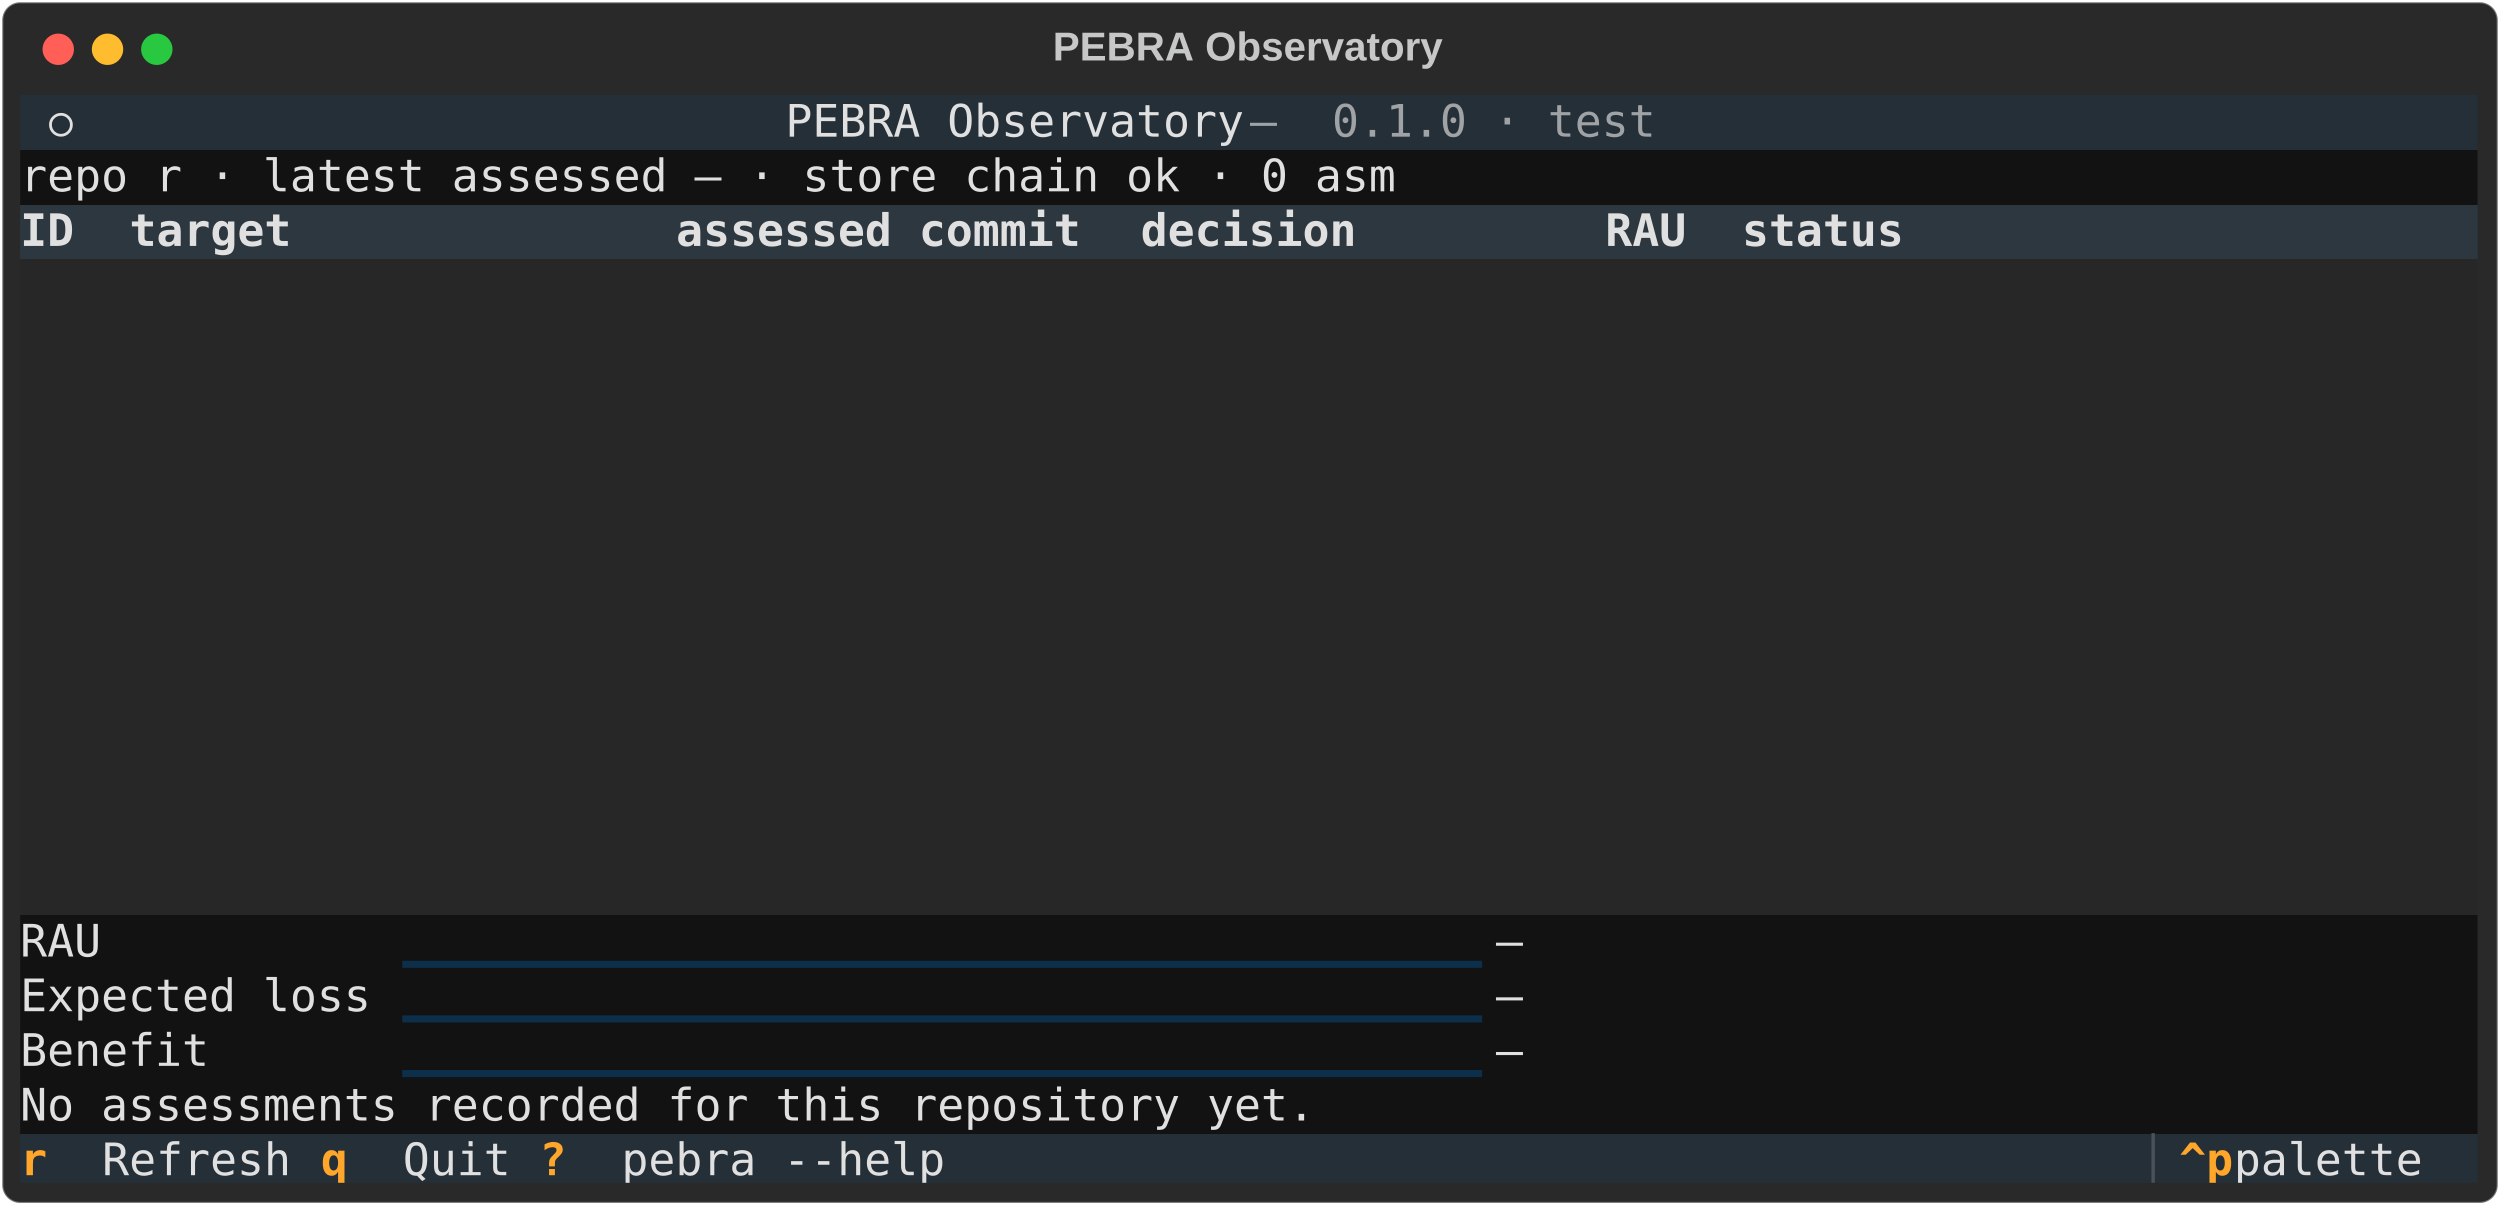
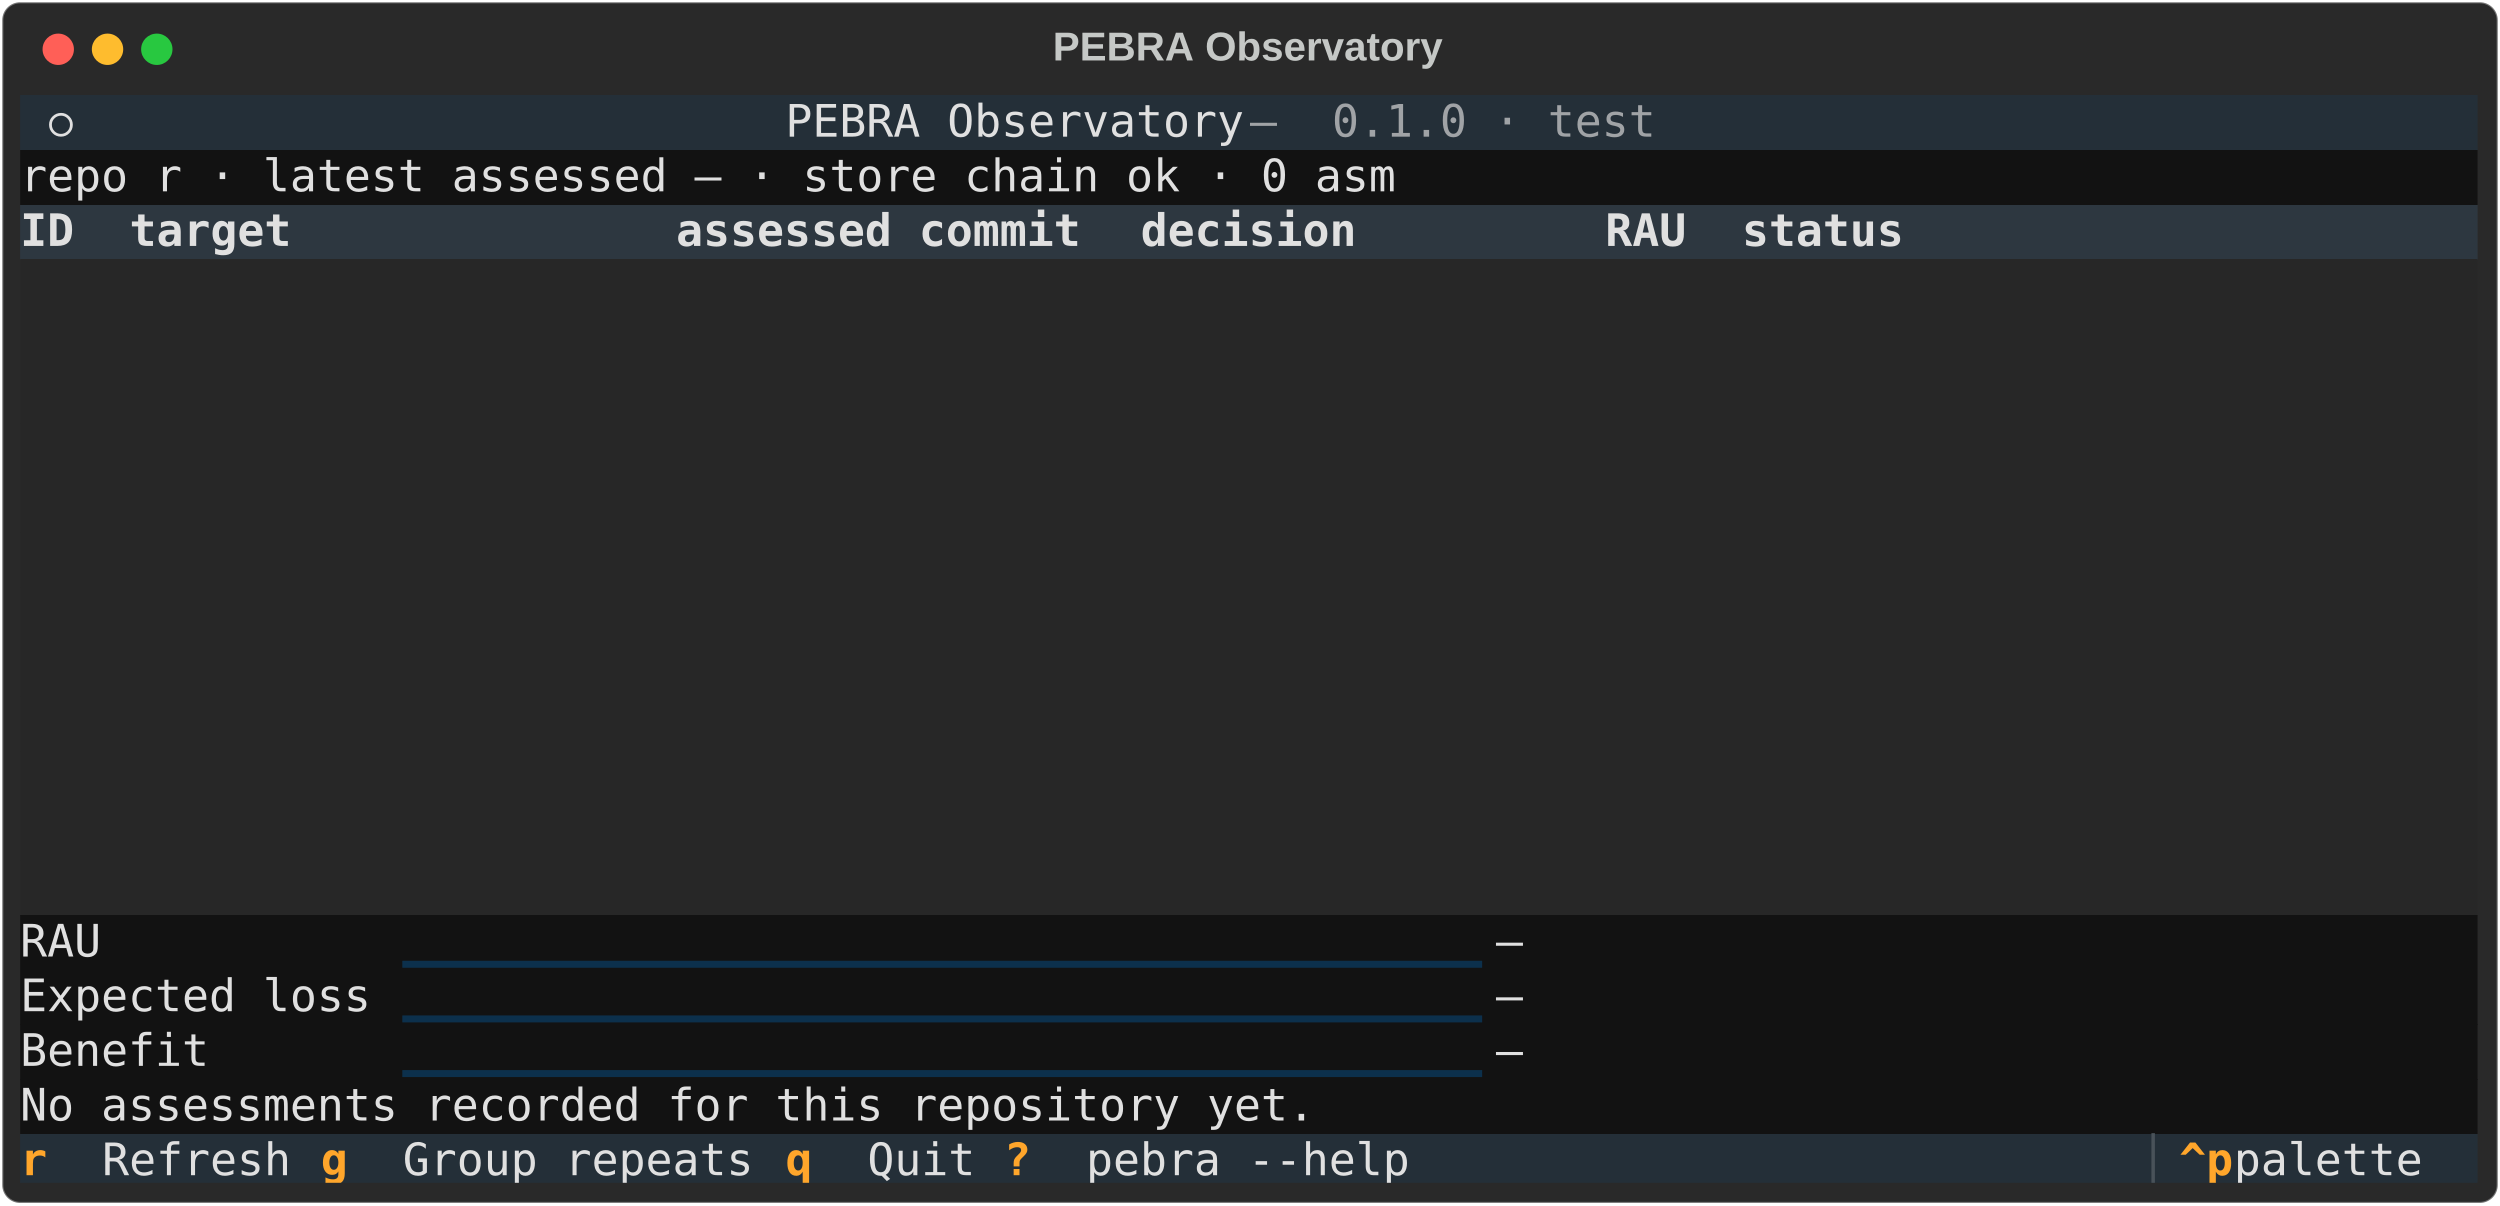
<svg xmlns="http://www.w3.org/2000/svg" class="rich-terminal" viewBox="0 0 1116 538.0">
  <style>

    @font-face {
        font-family: "Fira Code";
        src: local("FiraCode-Regular"),
                url("https://cdnjs.cloudflare.com/ajax/libs/firacode/6.2.0/woff2/FiraCode-Regular.woff2") format("woff2"),
                url("https://cdnjs.cloudflare.com/ajax/libs/firacode/6.2.0/woff/FiraCode-Regular.woff") format("woff");
        font-style: normal;
        font-weight: 400;
    }
    @font-face {
        font-family: "Fira Code";
        src: local("FiraCode-Bold"),
                url("https://cdnjs.cloudflare.com/ajax/libs/firacode/6.2.0/woff2/FiraCode-Bold.woff2") format("woff2"),
                url("https://cdnjs.cloudflare.com/ajax/libs/firacode/6.2.0/woff/FiraCode-Bold.woff") format("woff");
        font-style: bold;
        font-weight: 700;
    }

    .terminal-matrix {
        font-family: Fira Code, monospace;
        font-size: 20px;
        line-height: 24.4px;
        font-variant-east-asian: full-width;
    }

    .terminal-title {
        font-size: 18px;
        font-weight: bold;
        font-family: arial;
    }

    .terminal-r1 { fill: #c5c8c6 }
.terminal-r2 { fill: #e0e0e0 }
.terminal-r3 { fill: #a0a3a6 }
.terminal-r4 { fill: #e0e0e0;font-weight: bold }
.terminal-r5 { fill: #0c304c }
.terminal-r6 { fill: #ffa62b;font-weight: bold }
.terminal-r7 { fill: #495259 }
    </style>
  <defs>
    <clipPath id="terminal-clip-terminal">
      <rect x="0" y="0" width="1097.0" height="487.0" />
    </clipPath>
    <clipPath id="terminal-line-0">
      <rect x="0" y="1.5" width="1098" height="24.65" />
    </clipPath>
    <clipPath id="terminal-line-1">
      <rect x="0" y="25.9" width="1098" height="24.65" />
    </clipPath>
    <clipPath id="terminal-line-2">
      <rect x="0" y="50.3" width="1098" height="24.65" />
    </clipPath>
    <clipPath id="terminal-line-3">
      <rect x="0" y="74.7" width="1098" height="24.65" />
    </clipPath>
    <clipPath id="terminal-line-4">
      <rect x="0" y="99.1" width="1098" height="24.65" />
    </clipPath>
    <clipPath id="terminal-line-5">
      <rect x="0" y="123.5" width="1098" height="24.65" />
    </clipPath>
    <clipPath id="terminal-line-6">
      <rect x="0" y="147.9" width="1098" height="24.65" />
    </clipPath>
    <clipPath id="terminal-line-7">
      <rect x="0" y="172.3" width="1098" height="24.65" />
    </clipPath>
    <clipPath id="terminal-line-8">
      <rect x="0" y="196.7" width="1098" height="24.65" />
    </clipPath>
    <clipPath id="terminal-line-9">
      <rect x="0" y="221.1" width="1098" height="24.65" />
    </clipPath>
    <clipPath id="terminal-line-10">
      <rect x="0" y="245.5" width="1098" height="24.65" />
    </clipPath>
    <clipPath id="terminal-line-11">
      <rect x="0" y="269.9" width="1098" height="24.65" />
    </clipPath>
    <clipPath id="terminal-line-12">
      <rect x="0" y="294.3" width="1098" height="24.65" />
    </clipPath>
    <clipPath id="terminal-line-13">
      <rect x="0" y="318.7" width="1098" height="24.65" />
    </clipPath>
    <clipPath id="terminal-line-14">
      <rect x="0" y="343.1" width="1098" height="24.65" />
    </clipPath>
    <clipPath id="terminal-line-15">
      <rect x="0" y="367.5" width="1098" height="24.65" />
    </clipPath>
    <clipPath id="terminal-line-16">
      <rect x="0" y="391.9" width="1098" height="24.65" />
    </clipPath>
    <clipPath id="terminal-line-17">
      <rect x="0" y="416.3" width="1098" height="24.65" />
    </clipPath>
    <clipPath id="terminal-line-18">
      <rect x="0" y="440.7" width="1098" height="24.65" />
    </clipPath>
  </defs>
  <rect fill="#292929" stroke="rgba(255,255,255,0.35)" stroke-width="1" x="1" y="1" width="1114" height="536" rx="8" />
  <text class="terminal-title" fill="#c5c8c6" text-anchor="middle" x="557" y="27">PEBRA Observatory</text>
  <g transform="translate(26,22)">
    <circle cx="0" cy="0" r="7" fill="#ff5f57" />
    <circle cx="22" cy="0" r="7" fill="#febc2e" />
    <circle cx="44" cy="0" r="7" fill="#28c840" />
  </g>
  <g transform="translate(9, 41)" clip-path="url(#terminal-clip-terminal)">
    <rect fill="#242f38" x="0" y="1.5" width="12.2" height="24.65" shape-rendering="crispEdges" />
    <rect fill="#242f38" x="12.2" y="1.5" width="12.2" height="24.65" shape-rendering="crispEdges" />
    <rect fill="#242f38" x="24.4" y="1.5" width="61" height="24.65" shape-rendering="crispEdges" />
    <rect fill="#242f38" x="85.4" y="1.5" width="12.2" height="24.65" shape-rendering="crispEdges" />
    <rect fill="#242f38" x="97.6" y="1.5" width="244" height="24.65" shape-rendering="crispEdges" />
    <rect fill="#242f38" x="341.6" y="1.5" width="207.4" height="24.65" shape-rendering="crispEdges" />
    <rect fill="#242f38" x="549" y="1.5" width="36.6" height="24.65" shape-rendering="crispEdges" />
    <rect fill="#242f38" x="585.6" y="1.5" width="146.4" height="24.65" shape-rendering="crispEdges" />
    <rect fill="#242f38" x="732" y="1.5" width="244" height="24.65" shape-rendering="crispEdges" />
    <rect fill="#242f38" x="976" y="1.5" width="12.2" height="24.65" shape-rendering="crispEdges" />
    <rect fill="#242f38" x="988.2" y="1.5" width="0" height="24.65" shape-rendering="crispEdges" />
    <rect fill="#242f38" x="988.2" y="1.5" width="109.8" height="24.65" shape-rendering="crispEdges" />
    <rect fill="#121212" x="0" y="25.9" width="622.2" height="24.65" shape-rendering="crispEdges" />
    <rect fill="#121212" x="622.2" y="25.9" width="475.8" height="24.65" shape-rendering="crispEdges" />
    <rect fill="#2d3740" x="0" y="50.3" width="48.8" height="24.65" shape-rendering="crispEdges" />
    <rect fill="#2d3740" x="48.8" y="50.3" width="244" height="24.65" shape-rendering="crispEdges" />
    <rect fill="#2d3740" x="292.8" y="50.3" width="207.4" height="24.65" shape-rendering="crispEdges" />
    <rect fill="#2d3740" x="500.2" y="50.3" width="207.4" height="24.65" shape-rendering="crispEdges" />
    <rect fill="#2d3740" x="707.6" y="50.3" width="61" height="24.65" shape-rendering="crispEdges" />
    <rect fill="#2d3740" x="768.6" y="50.3" width="97.6" height="24.65" shape-rendering="crispEdges" />
    <rect fill="#2d3740" x="866.2" y="50.3" width="231.8" height="24.65" shape-rendering="crispEdges" />
    <rect fill="#272727" x="0" y="74.7" width="1098" height="24.65" shape-rendering="crispEdges" />
    <rect fill="#272727" x="0" y="99.1" width="1098" height="24.65" shape-rendering="crispEdges" />
    <rect fill="#272727" x="0" y="123.5" width="1098" height="24.65" shape-rendering="crispEdges" />
    <rect fill="#272727" x="0" y="147.9" width="1098" height="24.65" shape-rendering="crispEdges" />
    <rect fill="#272727" x="0" y="172.3" width="1098" height="24.65" shape-rendering="crispEdges" />
    <rect fill="#272727" x="0" y="196.7" width="1098" height="24.65" shape-rendering="crispEdges" />
    <rect fill="#272727" x="0" y="221.1" width="1098" height="24.65" shape-rendering="crispEdges" />
    <rect fill="#272727" x="0" y="245.5" width="1098" height="24.65" shape-rendering="crispEdges" />
    <rect fill="#272727" x="0" y="269.9" width="1098" height="24.65" shape-rendering="crispEdges" />
    <rect fill="#272727" x="0" y="294.3" width="1098" height="24.65" shape-rendering="crispEdges" />
    <rect fill="#272727" x="0" y="318.7" width="1098" height="24.65" shape-rendering="crispEdges" />
    <rect fill="#272727" x="0" y="343.1" width="1098" height="24.65" shape-rendering="crispEdges" />
    <rect fill="#121212" x="0" y="367.5" width="36.6" height="24.65" shape-rendering="crispEdges" />
    <rect fill="#121212" x="36.6" y="367.5" width="134.2" height="24.65" shape-rendering="crispEdges" />
    <rect fill="#121212" x="170.8" y="367.5" width="488" height="24.65" shape-rendering="crispEdges" />
    <rect fill="#121212" x="658.8" y="367.5" width="12.2" height="24.65" shape-rendering="crispEdges" />
    <rect fill="#121212" x="671" y="367.5" width="427" height="24.65" shape-rendering="crispEdges" />
    <rect fill="#121212" x="0" y="391.9" width="158.6" height="24.65" shape-rendering="crispEdges" />
    <rect fill="#121212" x="158.6" y="391.9" width="12.2" height="24.65" shape-rendering="crispEdges" />
    <rect fill="#121212" x="170.8" y="391.9" width="488" height="24.65" shape-rendering="crispEdges" />
    <rect fill="#121212" x="658.8" y="391.9" width="12.2" height="24.65" shape-rendering="crispEdges" />
    <rect fill="#121212" x="671" y="391.9" width="427" height="24.65" shape-rendering="crispEdges" />
    <rect fill="#121212" x="0" y="416.3" width="85.4" height="24.65" shape-rendering="crispEdges" />
    <rect fill="#121212" x="85.4" y="416.3" width="85.4" height="24.65" shape-rendering="crispEdges" />
    <rect fill="#121212" x="170.8" y="416.3" width="488" height="24.65" shape-rendering="crispEdges" />
    <rect fill="#121212" x="658.8" y="416.3" width="12.2" height="24.65" shape-rendering="crispEdges" />
    <rect fill="#121212" x="671" y="416.3" width="427" height="24.65" shape-rendering="crispEdges" />
    <rect fill="#121212" x="0" y="440.7" width="585.6" height="24.65" shape-rendering="crispEdges" />
    <rect fill="#121212" x="585.6" y="440.7" width="512.4" height="24.65" shape-rendering="crispEdges" />
    <rect fill="#242f38" x="0" y="465.1" width="36.6" height="24.65" shape-rendering="crispEdges" />
    <rect fill="#242f38" x="36.6" y="465.1" width="97.6" height="24.65" shape-rendering="crispEdges" />
    <rect fill="#242f38" x="134.2" y="465.1" width="36.6" height="24.65" shape-rendering="crispEdges" />
-     <rect fill="#242f38" x="170.8" y="465.1" width="61" height="24.65" shape-rendering="crispEdges" />
-     <rect fill="#242f38" x="231.8" y="465.1" width="36.6" height="24.65" shape-rendering="crispEdges" />
-     <rect fill="#242f38" x="268.4" y="465.1" width="158.6" height="24.65" shape-rendering="crispEdges" />
-     <rect fill="#242f38" x="427" y="465.1" width="524.6" height="24.65" shape-rendering="crispEdges" />
+     <rect fill="#242f38" x="170.8" y="465.1" width="170.8" height="24.65" shape-rendering="crispEdges" />
+     <rect fill="#242f38" x="341.6" y="465.1" width="36.6" height="24.65" shape-rendering="crispEdges" />
+     <rect fill="#242f38" x="378.2" y="465.1" width="61" height="24.65" shape-rendering="crispEdges" />
+     <rect fill="#242f38" x="439.2" y="465.1" width="36.6" height="24.65" shape-rendering="crispEdges" />
+     <rect fill="#242f38" x="475.8" y="465.1" width="158.6" height="24.65" shape-rendering="crispEdges" />
+     <rect fill="#242f38" x="634.4" y="465.1" width="317.2" height="24.65" shape-rendering="crispEdges" />
    <rect fill="#242f38" x="951.6" y="465.1" width="12.2" height="24.65" shape-rendering="crispEdges" />
    <rect fill="#242f38" x="963.8" y="465.1" width="24.4" height="24.65" shape-rendering="crispEdges" />
    <rect fill="#242f38" x="988.2" y="465.1" width="97.6" height="24.65" shape-rendering="crispEdges" />
    <rect fill="#242f38" x="1085.8" y="465.1" width="12.2" height="24.65" shape-rendering="crispEdges" />
    <g class="terminal-matrix">
      <text class="terminal-r2" x="12.2" y="20" textLength="12.2" clip-path="url(#terminal-line-0)">⭘</text>
      <text class="terminal-r2" x="341.6" y="20" textLength="207.4" clip-path="url(#terminal-line-0)">PEBRA Observatory</text>
      <text class="terminal-r3" x="549" y="20" textLength="36.6" clip-path="url(#terminal-line-0)"> — </text>
      <text class="terminal-r3" x="585.6" y="20" textLength="146.4" clip-path="url(#terminal-line-0)">0.1.0 · test</text>
      <text class="terminal-r1" x="1098" y="20" textLength="12.2" clip-path="url(#terminal-line-0)">
</text>
      <text class="terminal-r2" x="0" y="44.4" textLength="622.2" clip-path="url(#terminal-line-1)">repo r · latest assessed — · store chain ok · 0 asm</text>
      <text class="terminal-r1" x="1098" y="44.4" textLength="12.2" clip-path="url(#terminal-line-1)">
</text>
      <text class="terminal-r4" x="0" y="68.8" textLength="48.8" clip-path="url(#terminal-line-2)"> ID </text>
      <text class="terminal-r4" x="48.8" y="68.8" textLength="244" clip-path="url(#terminal-line-2)"> target             </text>
      <text class="terminal-r4" x="292.8" y="68.8" textLength="207.4" clip-path="url(#terminal-line-2)"> assessed commit </text>
      <text class="terminal-r4" x="500.2" y="68.8" textLength="207.4" clip-path="url(#terminal-line-2)"> decision        </text>
      <text class="terminal-r4" x="707.6" y="68.8" textLength="61" clip-path="url(#terminal-line-2)"> RAU </text>
      <text class="terminal-r4" x="768.6" y="68.8" textLength="97.6" clip-path="url(#terminal-line-2)"> status </text>
      <text class="terminal-r1" x="1098" y="68.8" textLength="12.2" clip-path="url(#terminal-line-2)">
</text>
      <text class="terminal-r1" x="1098" y="93.2" textLength="12.2" clip-path="url(#terminal-line-3)">
</text>
      <text class="terminal-r1" x="1098" y="117.6" textLength="12.2" clip-path="url(#terminal-line-4)">
</text>
      <text class="terminal-r1" x="1098" y="142" textLength="12.2" clip-path="url(#terminal-line-5)">
</text>
      <text class="terminal-r1" x="1098" y="166.4" textLength="12.2" clip-path="url(#terminal-line-6)">
</text>
      <text class="terminal-r1" x="1098" y="190.8" textLength="12.2" clip-path="url(#terminal-line-7)">
</text>
      <text class="terminal-r1" x="1098" y="215.2" textLength="12.2" clip-path="url(#terminal-line-8)">
</text>
      <text class="terminal-r1" x="1098" y="239.6" textLength="12.2" clip-path="url(#terminal-line-9)">
</text>
      <text class="terminal-r1" x="1098" y="264" textLength="12.2" clip-path="url(#terminal-line-10)">
</text>
      <text class="terminal-r1" x="1098" y="288.4" textLength="12.2" clip-path="url(#terminal-line-11)">
</text>
      <text class="terminal-r1" x="1098" y="312.8" textLength="12.2" clip-path="url(#terminal-line-12)">
</text>
      <text class="terminal-r1" x="1098" y="337.2" textLength="12.2" clip-path="url(#terminal-line-13)">
</text>
      <text class="terminal-r1" x="1098" y="361.6" textLength="12.2" clip-path="url(#terminal-line-14)">
</text>
      <text class="terminal-r2" x="0" y="386" textLength="36.6" clip-path="url(#terminal-line-15)">RAU</text>
      <text class="terminal-r5" x="170.8" y="386" textLength="488" clip-path="url(#terminal-line-15)">▁▁▁▁▁▁▁▁▁▁▁▁▁▁▁▁▁▁▁▁▁▁▁▁▁▁▁▁▁▁▁▁▁▁▁▁▁▁▁▁</text>
      <text class="terminal-r2" x="658.8" y="386" textLength="12.2" clip-path="url(#terminal-line-15)">—</text>
      <text class="terminal-r1" x="1098" y="386" textLength="12.2" clip-path="url(#terminal-line-15)">
</text>
      <text class="terminal-r2" x="0" y="410.4" textLength="158.6" clip-path="url(#terminal-line-16)">Expected loss</text>
      <text class="terminal-r5" x="170.8" y="410.4" textLength="488" clip-path="url(#terminal-line-16)">▁▁▁▁▁▁▁▁▁▁▁▁▁▁▁▁▁▁▁▁▁▁▁▁▁▁▁▁▁▁▁▁▁▁▁▁▁▁▁▁</text>
      <text class="terminal-r2" x="658.8" y="410.4" textLength="12.2" clip-path="url(#terminal-line-16)">—</text>
      <text class="terminal-r1" x="1098" y="410.4" textLength="12.2" clip-path="url(#terminal-line-16)">
</text>
      <text class="terminal-r2" x="0" y="434.8" textLength="85.4" clip-path="url(#terminal-line-17)">Benefit</text>
      <text class="terminal-r5" x="170.8" y="434.8" textLength="488" clip-path="url(#terminal-line-17)">▁▁▁▁▁▁▁▁▁▁▁▁▁▁▁▁▁▁▁▁▁▁▁▁▁▁▁▁▁▁▁▁▁▁▁▁▁▁▁▁</text>
      <text class="terminal-r2" x="658.8" y="434.8" textLength="12.2" clip-path="url(#terminal-line-17)">—</text>
      <text class="terminal-r1" x="1098" y="434.8" textLength="12.2" clip-path="url(#terminal-line-17)">
</text>
      <text class="terminal-r2" x="0" y="459.2" textLength="585.6" clip-path="url(#terminal-line-18)">No assessments recorded for this repository yet.</text>
      <text class="terminal-r1" x="1098" y="459.2" textLength="12.2" clip-path="url(#terminal-line-18)">
</text>
      <text class="terminal-r6" x="0" y="483.6" textLength="36.6" clip-path="url(#terminal-line-19)"> r </text>
      <text class="terminal-r2" x="36.6" y="483.6" textLength="97.6" clip-path="url(#terminal-line-19)">Refresh </text>
-       <text class="terminal-r6" x="134.2" y="483.6" textLength="36.6" clip-path="url(#terminal-line-19)"> q </text>
-       <text class="terminal-r2" x="170.8" y="483.6" textLength="61" clip-path="url(#terminal-line-19)">Quit </text>
-       <text class="terminal-r6" x="231.8" y="483.6" textLength="36.6" clip-path="url(#terminal-line-19)"> ? </text>
-       <text class="terminal-r2" x="268.4" y="483.6" textLength="158.6" clip-path="url(#terminal-line-19)">pebra --help </text>
+       <text class="terminal-r6" x="134.2" y="483.6" textLength="36.6" clip-path="url(#terminal-line-19)"> g </text>
+       <text class="terminal-r2" x="170.8" y="483.6" textLength="170.8" clip-path="url(#terminal-line-19)">Group repeats </text>
+       <text class="terminal-r6" x="341.6" y="483.6" textLength="36.6" clip-path="url(#terminal-line-19)"> q </text>
+       <text class="terminal-r2" x="378.2" y="483.6" textLength="61" clip-path="url(#terminal-line-19)">Quit </text>
+       <text class="terminal-r6" x="439.2" y="483.6" textLength="36.6" clip-path="url(#terminal-line-19)"> ? </text>
+       <text class="terminal-r2" x="475.8" y="483.6" textLength="158.6" clip-path="url(#terminal-line-19)">pebra --help </text>
      <text class="terminal-r7" x="951.6" y="483.6" textLength="12.2" clip-path="url(#terminal-line-19)">▏</text>
      <text class="terminal-r6" x="963.8" y="483.6" textLength="24.4" clip-path="url(#terminal-line-19)">^p</text>
      <text class="terminal-r2" x="988.2" y="483.6" textLength="97.6" clip-path="url(#terminal-line-19)"> palette</text>
    </g>
  </g>
</svg>
